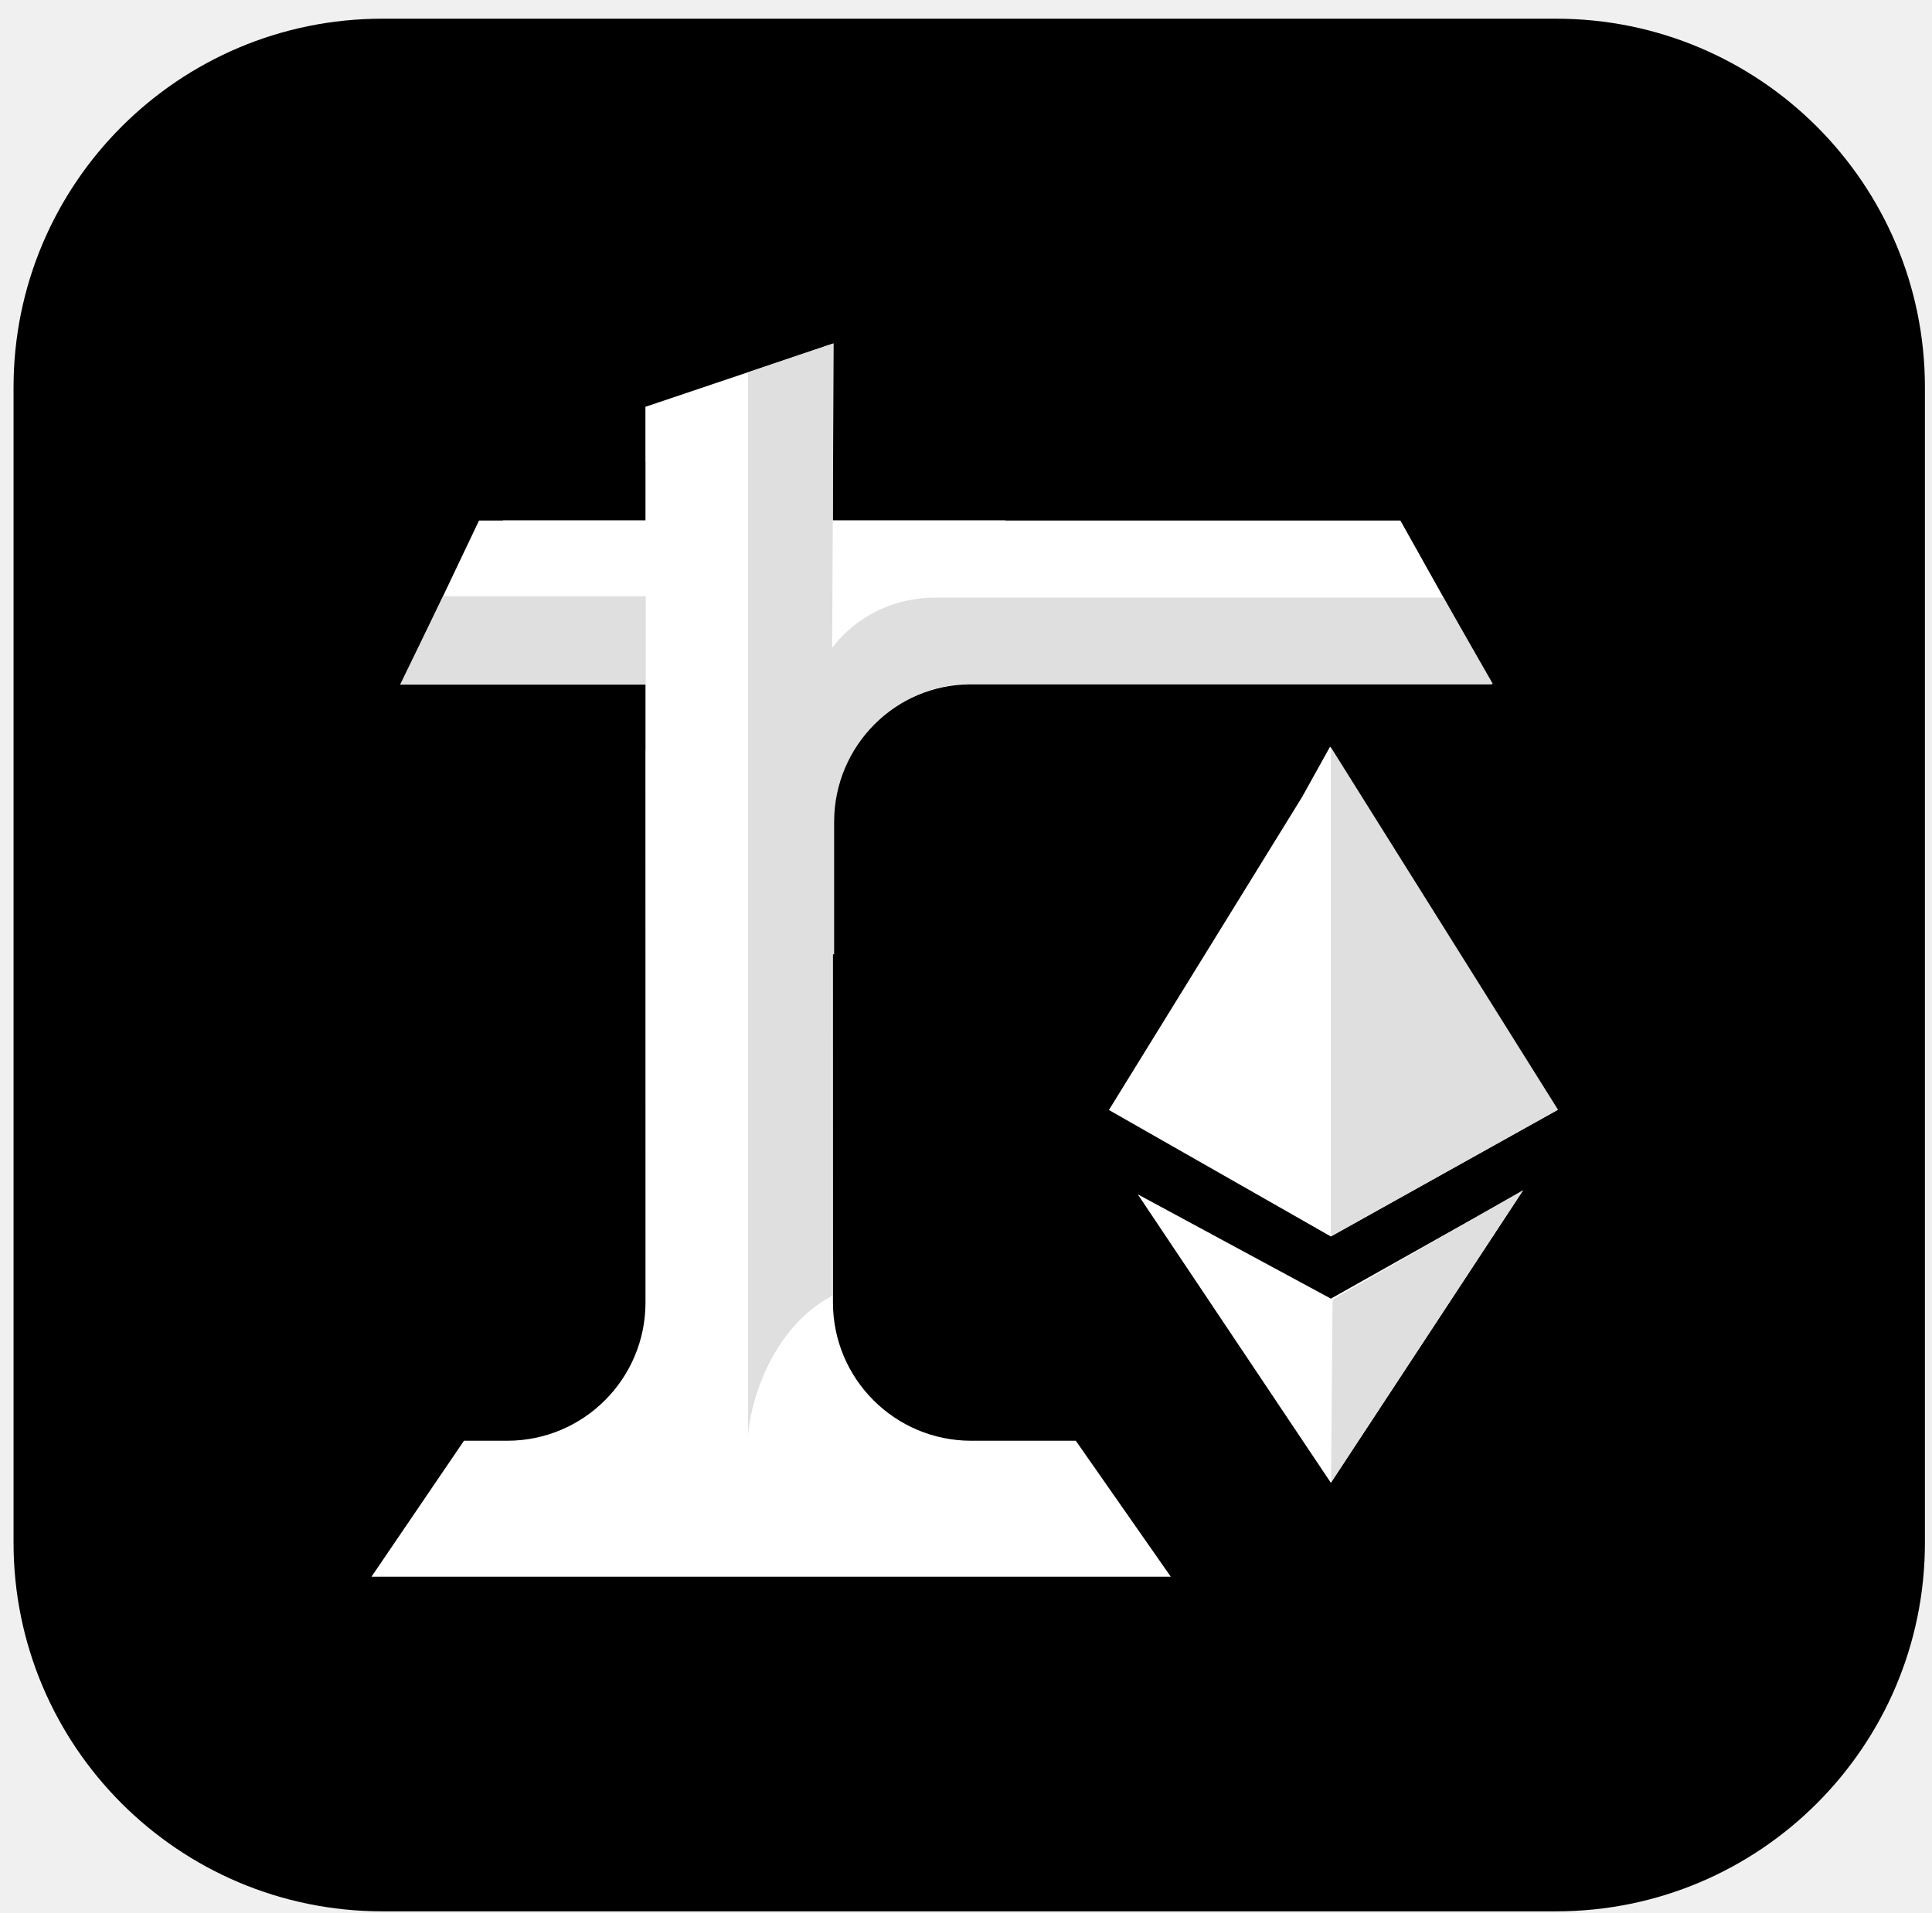
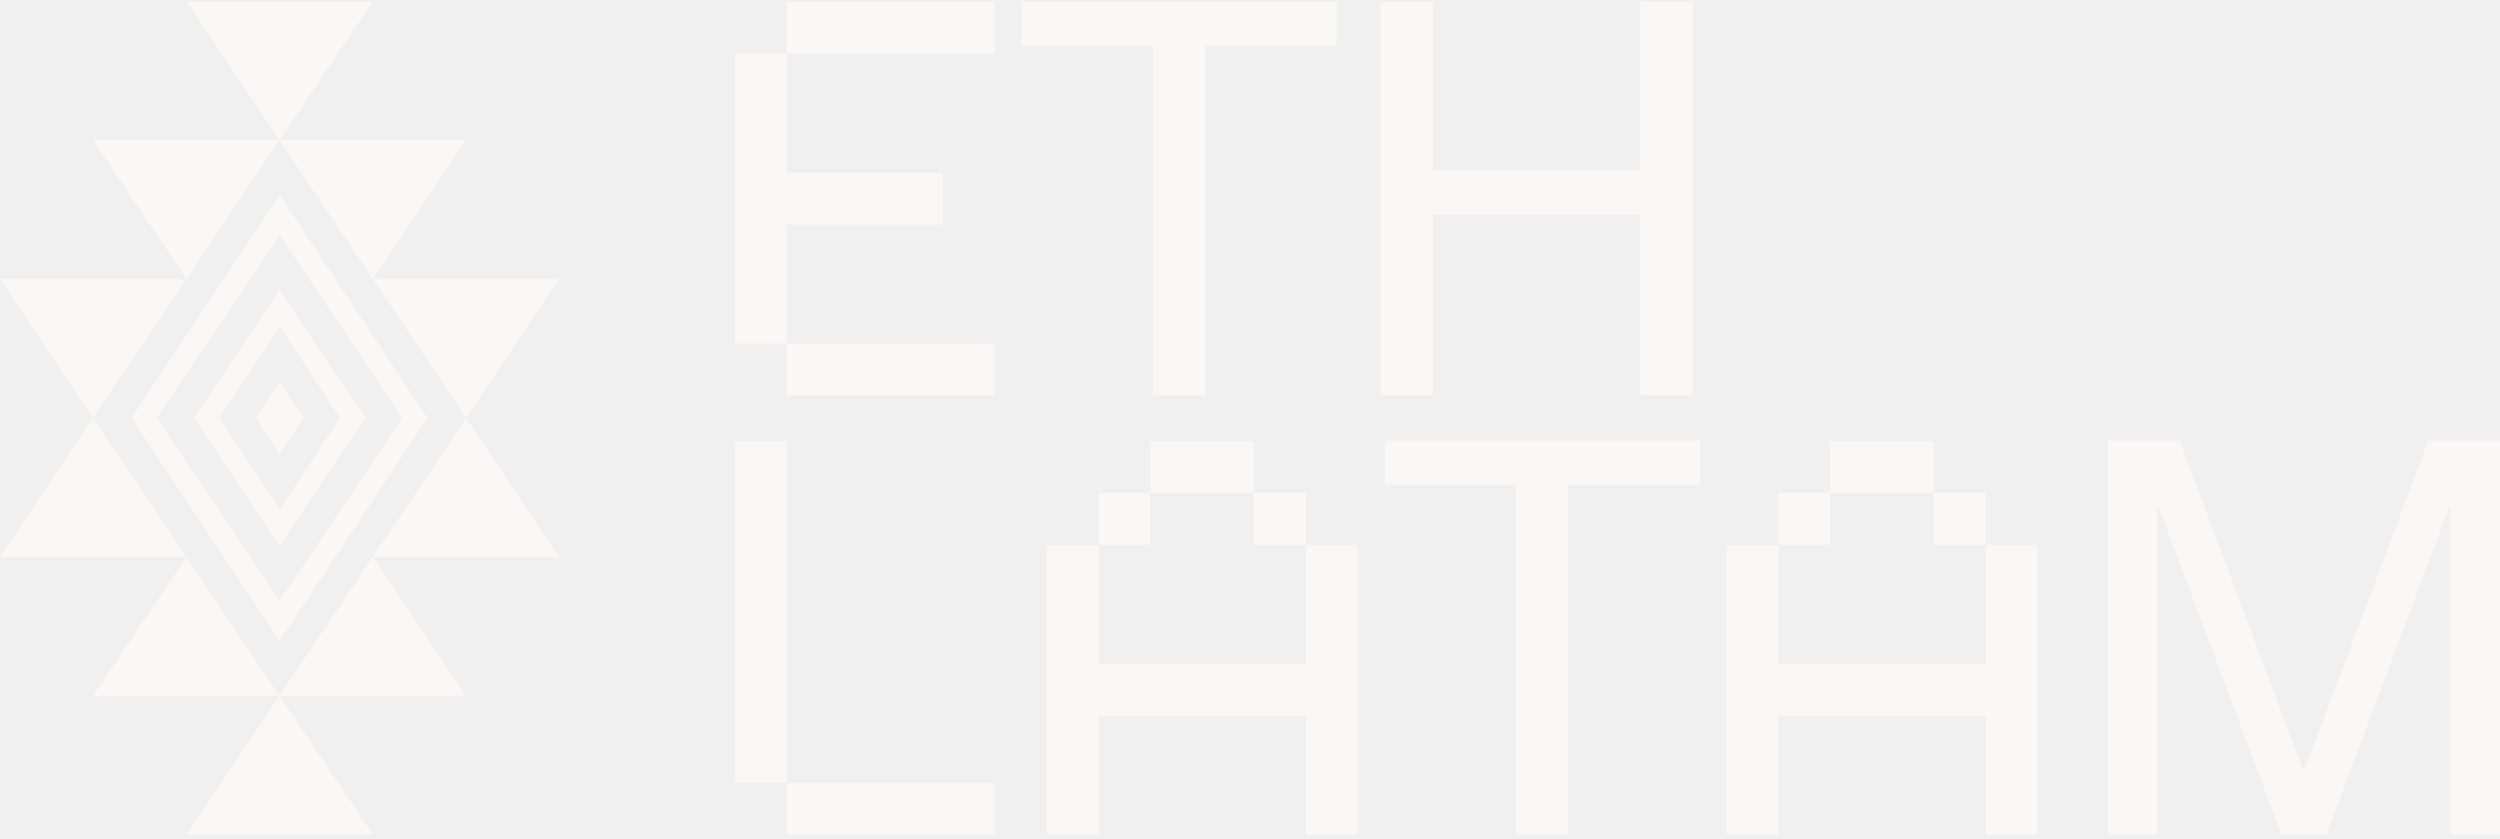
- <svg xmlns="http://www.w3.org/2000/svg" width="103" height="102" viewBox="0 0 103 102" fill="none">
-   <rect x="0.722" y="0.997" width="101.901" height="100.925" rx="19.661" fill="black" />
-   <path d="M69.415 42.505L70.912 39.812L72.544 42.505L83.024 59.191L70.953 65.936L59.119 59.191L69.415 42.505Z" fill="white" />
-   <path d="M70.953 69.25L60.658 63.688L70.953 79.072L81.184 63.498L70.953 69.25Z" fill="white" />
-   <path d="M70.953 65.926V41.853V39.85L83.063 59.178L70.953 65.926Z" fill="#DFDFDF" />
-   <path d="M70.962 79.05L71.041 69.297L81.206 63.463L70.962 79.05Z" fill="#DFDFDF" />
-   <path d="M34.409 21.693V24.613H34.413L34.412 27.747H26.809L26.809 27.757H25.538L21.384 36.491H34.413V39.972H34.409L34.413 69.455C34.413 73.527 31.113 76.828 27.041 76.828H24.735L19.806 84.077H62.417L57.354 76.828H51.779C47.708 76.828 44.407 73.527 44.407 69.455L44.402 43.665C44.507 39.708 47.73 36.527 51.705 36.491H79.548L74.658 27.757H53.602L53.602 27.747L44.399 27.747L44.399 24.613H44.402V18.325L34.409 21.693Z" fill="white" />
-   <path d="M39.882 19.852V76.55C39.973 74.964 41.047 70.855 44.365 69.103V50.867L44.47 50.9V43.831C44.47 39.759 47.771 36.458 51.843 36.458H79.581L76.951 31.866H49.908C46.129 31.866 44.365 34.556 44.365 34.556L44.444 18.307L39.882 19.852Z" fill="#DFDFDF" />
-   <path d="M23.622 31.793L21.329 36.508H34.425V31.793H23.622Z" fill="#DFDFDF" />
+ <svg xmlns="http://www.w3.org/2000/svg" fill="none" height="161" viewBox="0 0 480 161" width="480">
+   <g fill="#faf7f5">
+     <path d="m151.009 10.315h-9.956v55.623h9.956v-22.779h29.975v-9.959h-29.975zm39.932 65.582h-39.932v-9.959h39.932zm0-65.582h-39.932v-9.959h39.932z" />
+     <path d="m221.385 75.897h10.062v-67.171h25.209v-8.476h-60.48v8.476h25.209z" />
+     <path d="m265.047 75.897h10.062v-34.645h39.826v34.645h10.062v-75.647h-10.062v32.526h-39.826v-32.526h-10.062z" />
+     <path d="m190.941 150.291v9.959h-39.932v-9.959zm-49.888-65.582h9.956v65.582h-9.956z" />
+     <path d="m220.855 94.668v-9.959h19.913v9.959zm0 9.959h-9.956v-9.959h9.956zm39.826 0v55.623h-9.956v-22.779h-39.826v22.779h-9.956v-55.623h9.956v22.885h39.826v-22.885zm-19.913 0v-9.959h9.957v9.959z" />
+     <path d="m291.101 160.25h10.063v-67.171h25.209v-8.476h-60.48v8.476h25.208z" />
+     <path d="m351.393 94.668v-9.959h19.912v9.959zm0 9.959h-9.957v-9.959h9.957zm39.825 0v55.623h-9.956v-22.779h-39.826v22.779h-9.956v-55.623h9.956v22.885h39.826v-22.885zm-19.913 0v-9.959h9.957v9.959z" />
+     <path d="m404.692 160.25h9.532v-62.934h.212l23.62 62.934h8.58l23.62-62.934h.211v62.934h9.533v-75.647h-13.769l-23.938 63.569-23.832-63.569h-13.769z" />
+     <path d="m71.579.25-17.895 26.667-17.895-26.667z" />
+     <path d="m53.684 73.233-4.561 7.018 4.561 7.018 4.561-7.018z" />
+     <g clip-rule="evenodd" fill-rule="evenodd">
+       <path d="m53.684 55.689-16.491 24.561 16.491 24.561 16.491-24.561zm0 7.018-11.579 17.544 11.579 17.544 11.579-17.544z" />
+       <path d="m25.263 80.25 28.421-42.807 28.421 42.807-28.421 42.807zm4.912 0 23.509-35.088 23.509 35.088-23.509 35.088z" />
+       <path d="m71.579 53.583 17.895-26.667h-35.789-35.789l17.895 26.667h-35.789l17.895 26.667-17.895 26.667h35.789l-17.895 26.666h35.789l-17.895 26.667h35.789l-17.895-26.667h35.789l-17.895-26.666h35.789l-17.894-26.667 17.894-26.667zm0 0-17.895-26.667-17.895 26.667-17.895 26.667 17.895 26.667 17.895 26.666 17.895-26.666 17.895-26.667z" />
+     </g>
+   </g>
</svg>
